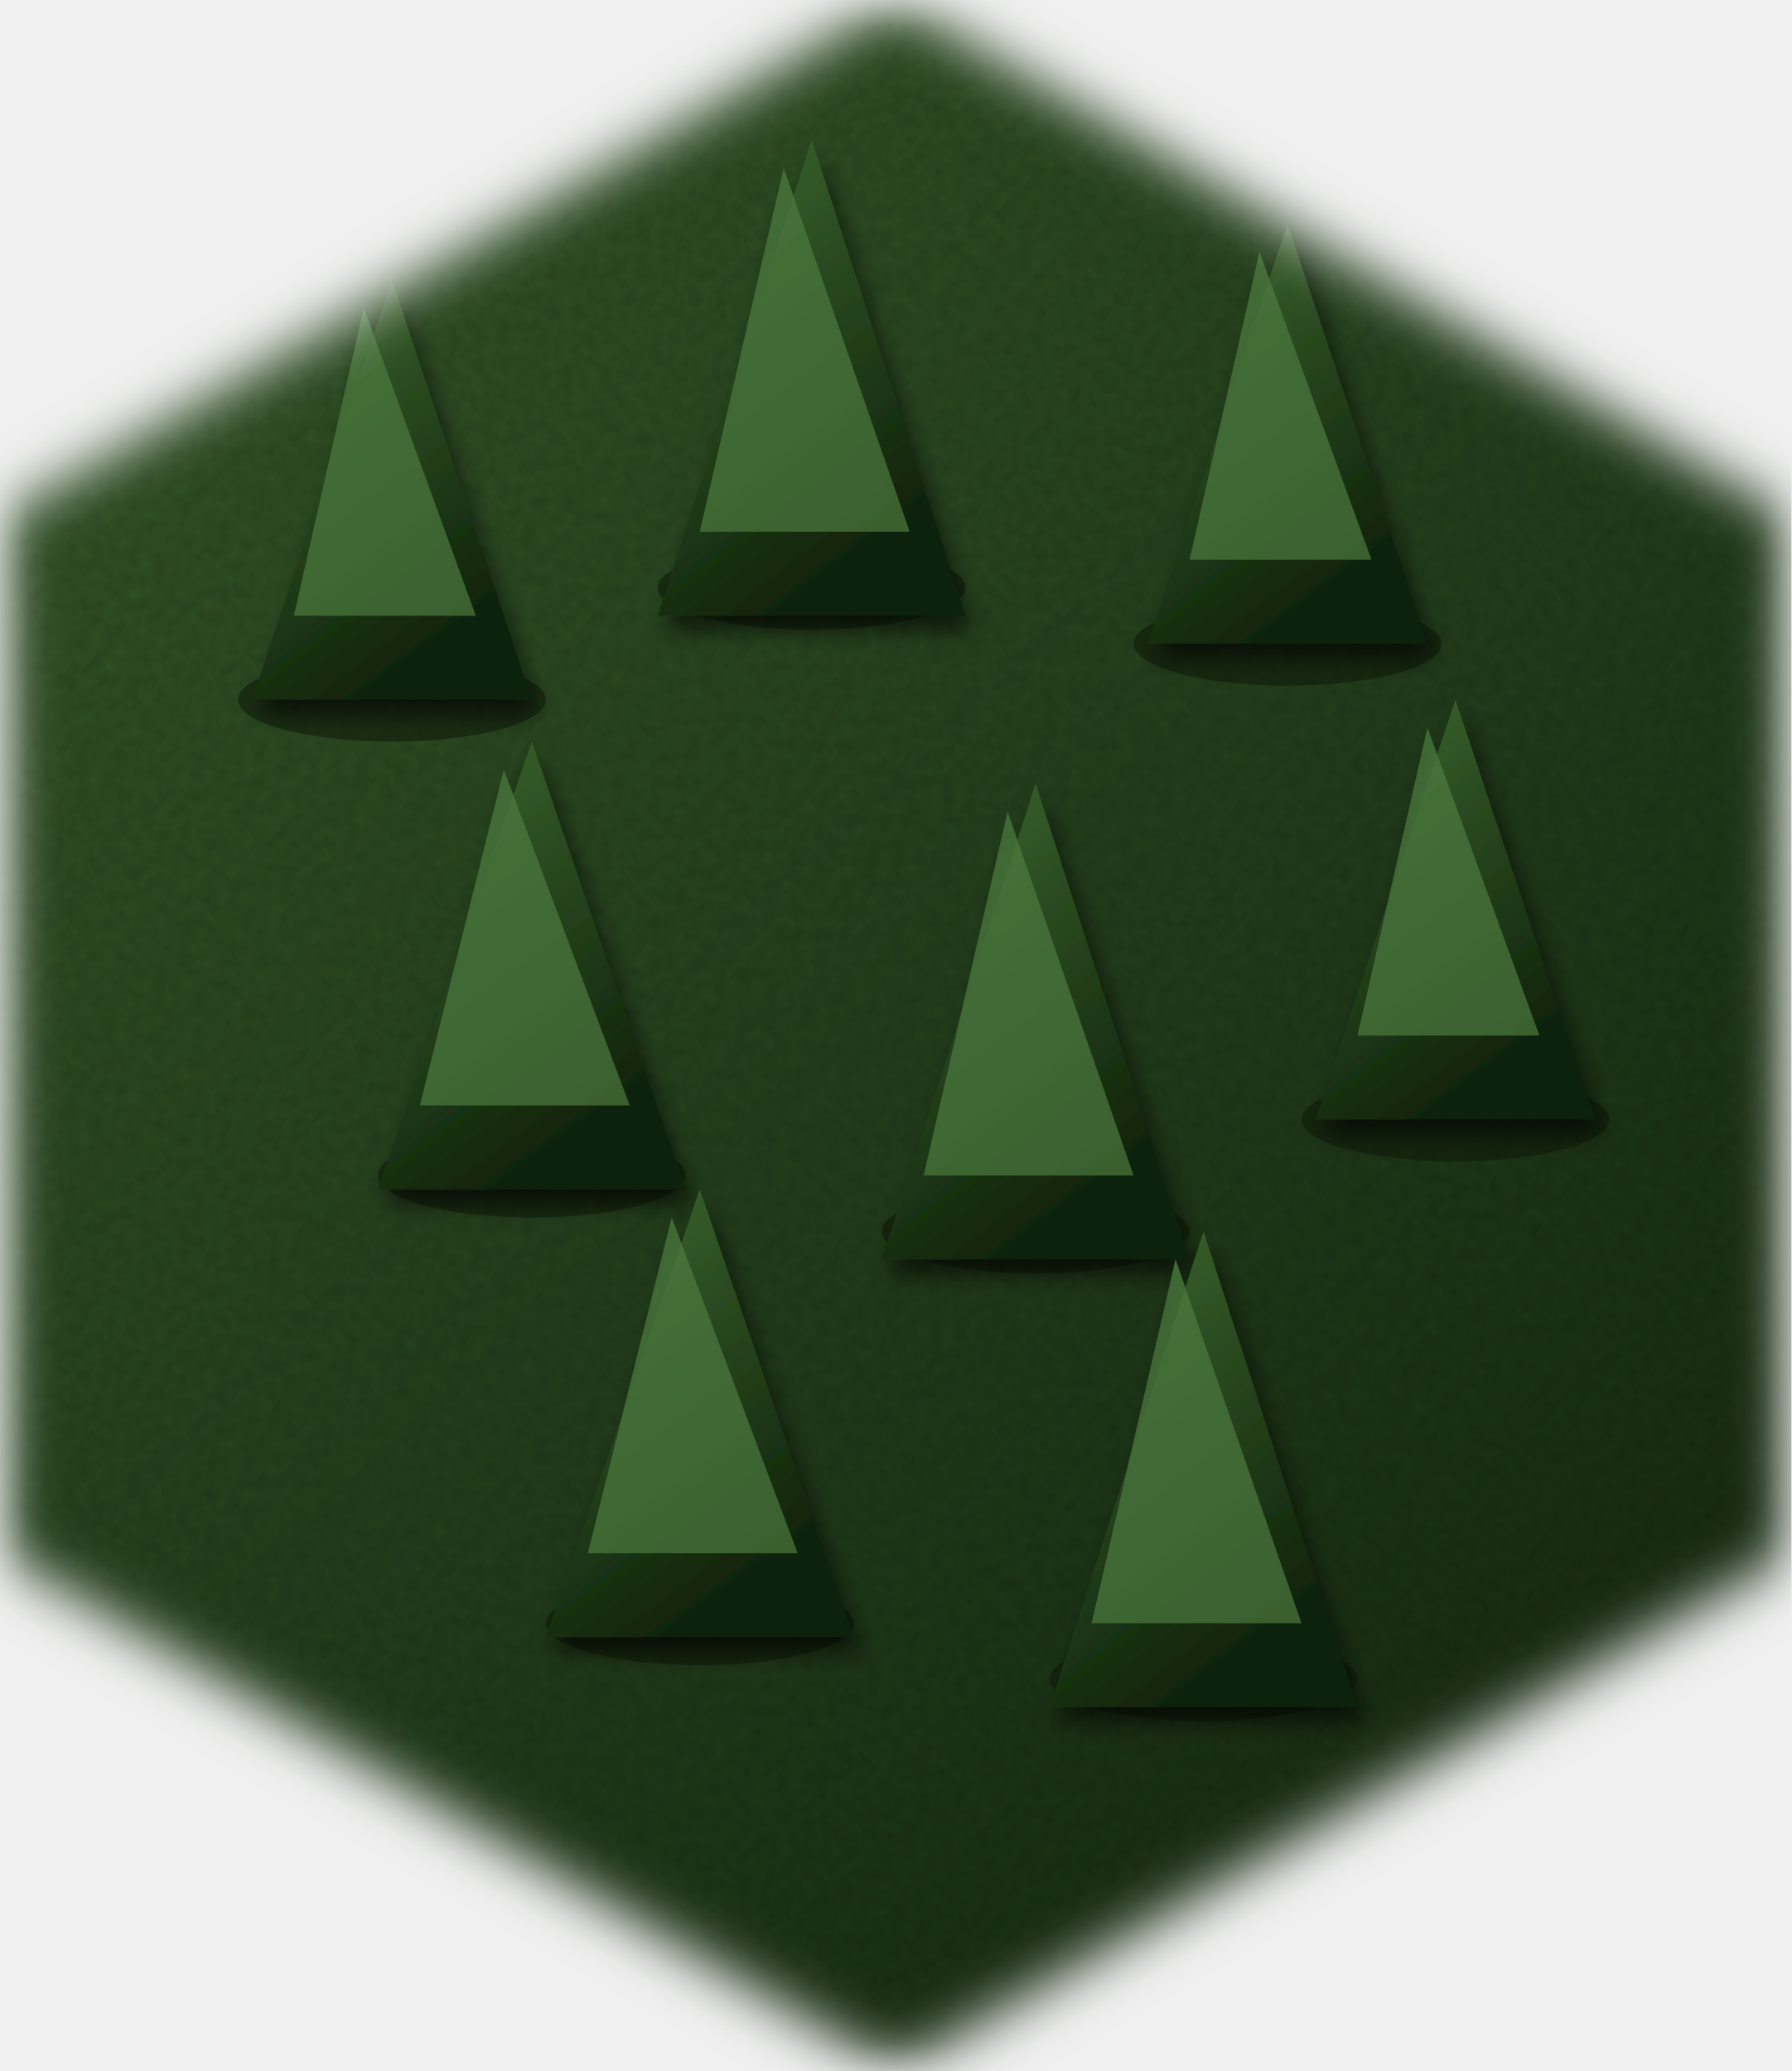
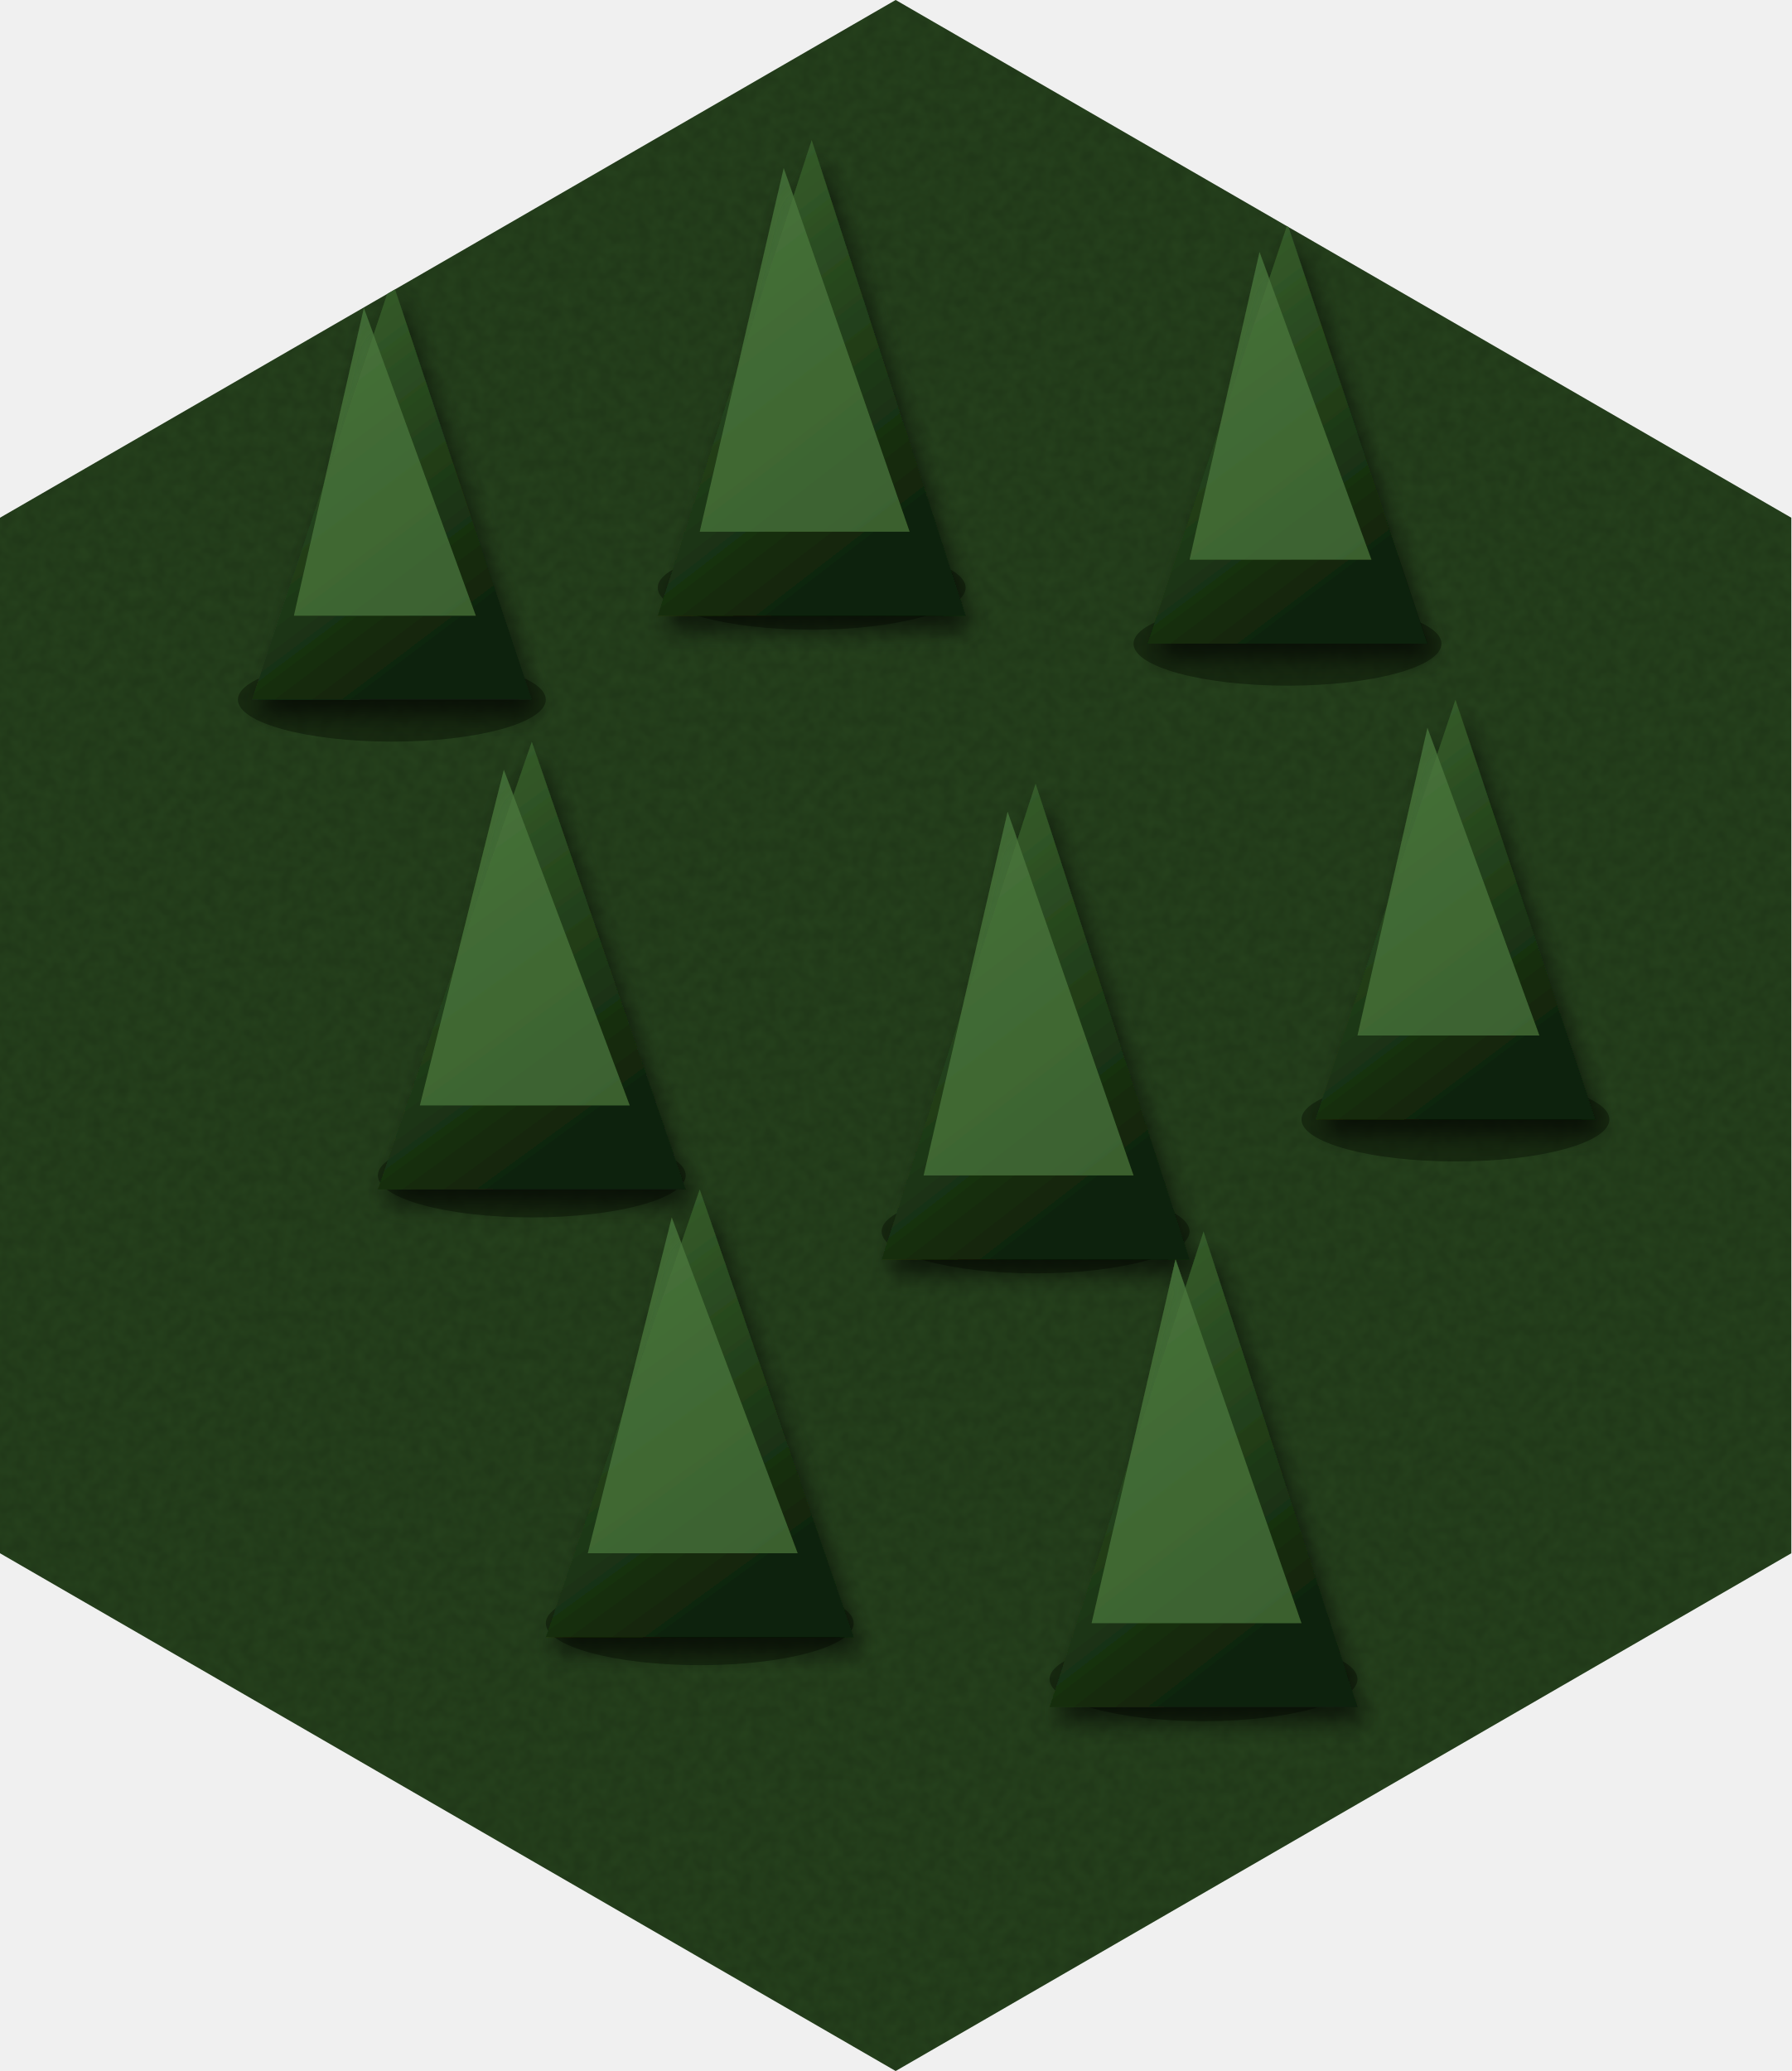
<svg xmlns="http://www.w3.org/2000/svg" viewBox="0 0 128 148" preserveAspectRatio="xMidYMid meet">
  <defs>
    <clipPath id="hex">
      <polygon points="64,0 128,37 128,111 64,148 0,111 0,37" />
    </clipPath>
-     <mask id="softhex">
-       <polygon points="64,0 128,37 128,111 64,148 0,111 0,37" fill="white" filter="url(#hexblur)" />
-     </mask>
-     <filter id="hexblur" x="-10%" y="-10%" width="120%" height="120%">
-       <feGaussianBlur stdDeviation="2" />
-     </filter>
-     <linearGradient id="lg-base" x1="0" y1="0" x2="0.8" y2="1">
-       <stop offset="0" stop-color="#365a2a" />
-       <stop offset="1" stop-color="#152a10" />
-     </linearGradient>
    <linearGradient id="lg-tree" x1="0" y1="0" x2="0.5" y2="1">
      <stop offset="0" stop-color="#3e6a32" />
      <stop offset="1" stop-color="#0e2008" />
    </linearGradient>
    <filter id="nz" x="0" y="0" width="1" height="1">
      <feTurbulence type="fractalNoise" baseFrequency="1.1" numOctaves="2" seed="19" />
      <feColorMatrix values="0 0 0 0 0  0 0 0 0 0  0 0 0 0 0  0 0 0 0.28 0" />
      <feComposite in2="SourceGraphic" operator="in" />
    </filter>
    <filter id="ds" x="-30%" y="-30%" width="160%" height="160%">
      <feGaussianBlur in="SourceAlpha" stdDeviation="0.8" />
      <feOffset dx="0.5" dy="1.1" />
      <feComponentTransfer>
        <feFuncA type="linear" slope="0.6" />
      </feComponentTransfer>
      <feMerge>
        <feMergeNode />
        <feMergeNode in="SourceGraphic" />
      </feMerge>
    </filter>
  </defs>
-   <g mask="url(#softhex)">
-     <rect x="0" y="0" width="128" height="148" fill="url(#lg-base)" />
+   <g clip-path="url(#hex)">
+     <rect x="0" y="0" width="128" height="148" fill="#26421d" />
    <rect x="0" y="0" width="128" height="148" fill="#0a1606" filter="url(#nz)" opacity="0.65" />
    <g fill="#0c1808" opacity="0.55">
      <ellipse cx="28" cy="50" rx="11" ry="3" />
      <ellipse cx="58" cy="42" rx="11" ry="3" />
      <ellipse cx="92" cy="46" rx="11" ry="3" />
      <ellipse cx="38" cy="84" rx="11" ry="3" />
      <ellipse cx="74" cy="88" rx="11" ry="3" />
      <ellipse cx="104" cy="80" rx="11" ry="3" />
      <ellipse cx="50" cy="116" rx="11" ry="3" />
      <ellipse cx="86" cy="120" rx="11" ry="3" />
    </g>
    <g filter="url(#ds)">
      <g transform="translate(28,34)">
        <polygon points="0,-14 -10,16 10,16" fill="url(#lg-tree)" />
        <polygon points="-2,-12 -7,10 6,10" fill="#4d7a3e" opacity="0.7" />
      </g>
      <g transform="translate(58,26)">
        <polygon points="0,-16 -11,18 11,18" fill="url(#lg-tree)" />
        <polygon points="-2,-14 -8,12 7,12" fill="#4d7a3e" opacity="0.7" />
      </g>
      <g transform="translate(92,30)">
        <polygon points="0,-14 -10,16 10,16" fill="url(#lg-tree)" />
        <polygon points="-2,-12 -7,10 6,10" fill="#4d7a3e" opacity="0.7" />
      </g>
      <g transform="translate(38,68)">
        <polygon points="0,-15 -11,17 11,17" fill="url(#lg-tree)" />
        <polygon points="-2,-13 -8,11 7,11" fill="#4d7a3e" opacity="0.7" />
      </g>
      <g transform="translate(74,72)">
        <polygon points="0,-16 -11,18 11,18" fill="url(#lg-tree)" />
        <polygon points="-2,-14 -8,12 7,12" fill="#4d7a3e" opacity="0.7" />
      </g>
      <g transform="translate(104,64)">
        <polygon points="0,-14 -10,16 10,16" fill="url(#lg-tree)" />
        <polygon points="-2,-12 -7,10 6,10" fill="#4d7a3e" opacity="0.7" />
      </g>
      <g transform="translate(50,100)">
        <polygon points="0,-15 -11,17 11,17" fill="url(#lg-tree)" />
        <polygon points="-2,-13 -8,11 7,11" fill="#4d7a3e" opacity="0.7" />
      </g>
      <g transform="translate(86,104)">
        <polygon points="0,-16 -11,18 11,18" fill="url(#lg-tree)" />
        <polygon points="-2,-14 -8,12 7,12" fill="#4d7a3e" opacity="0.7" />
      </g>
    </g>
  </g>
</svg>
